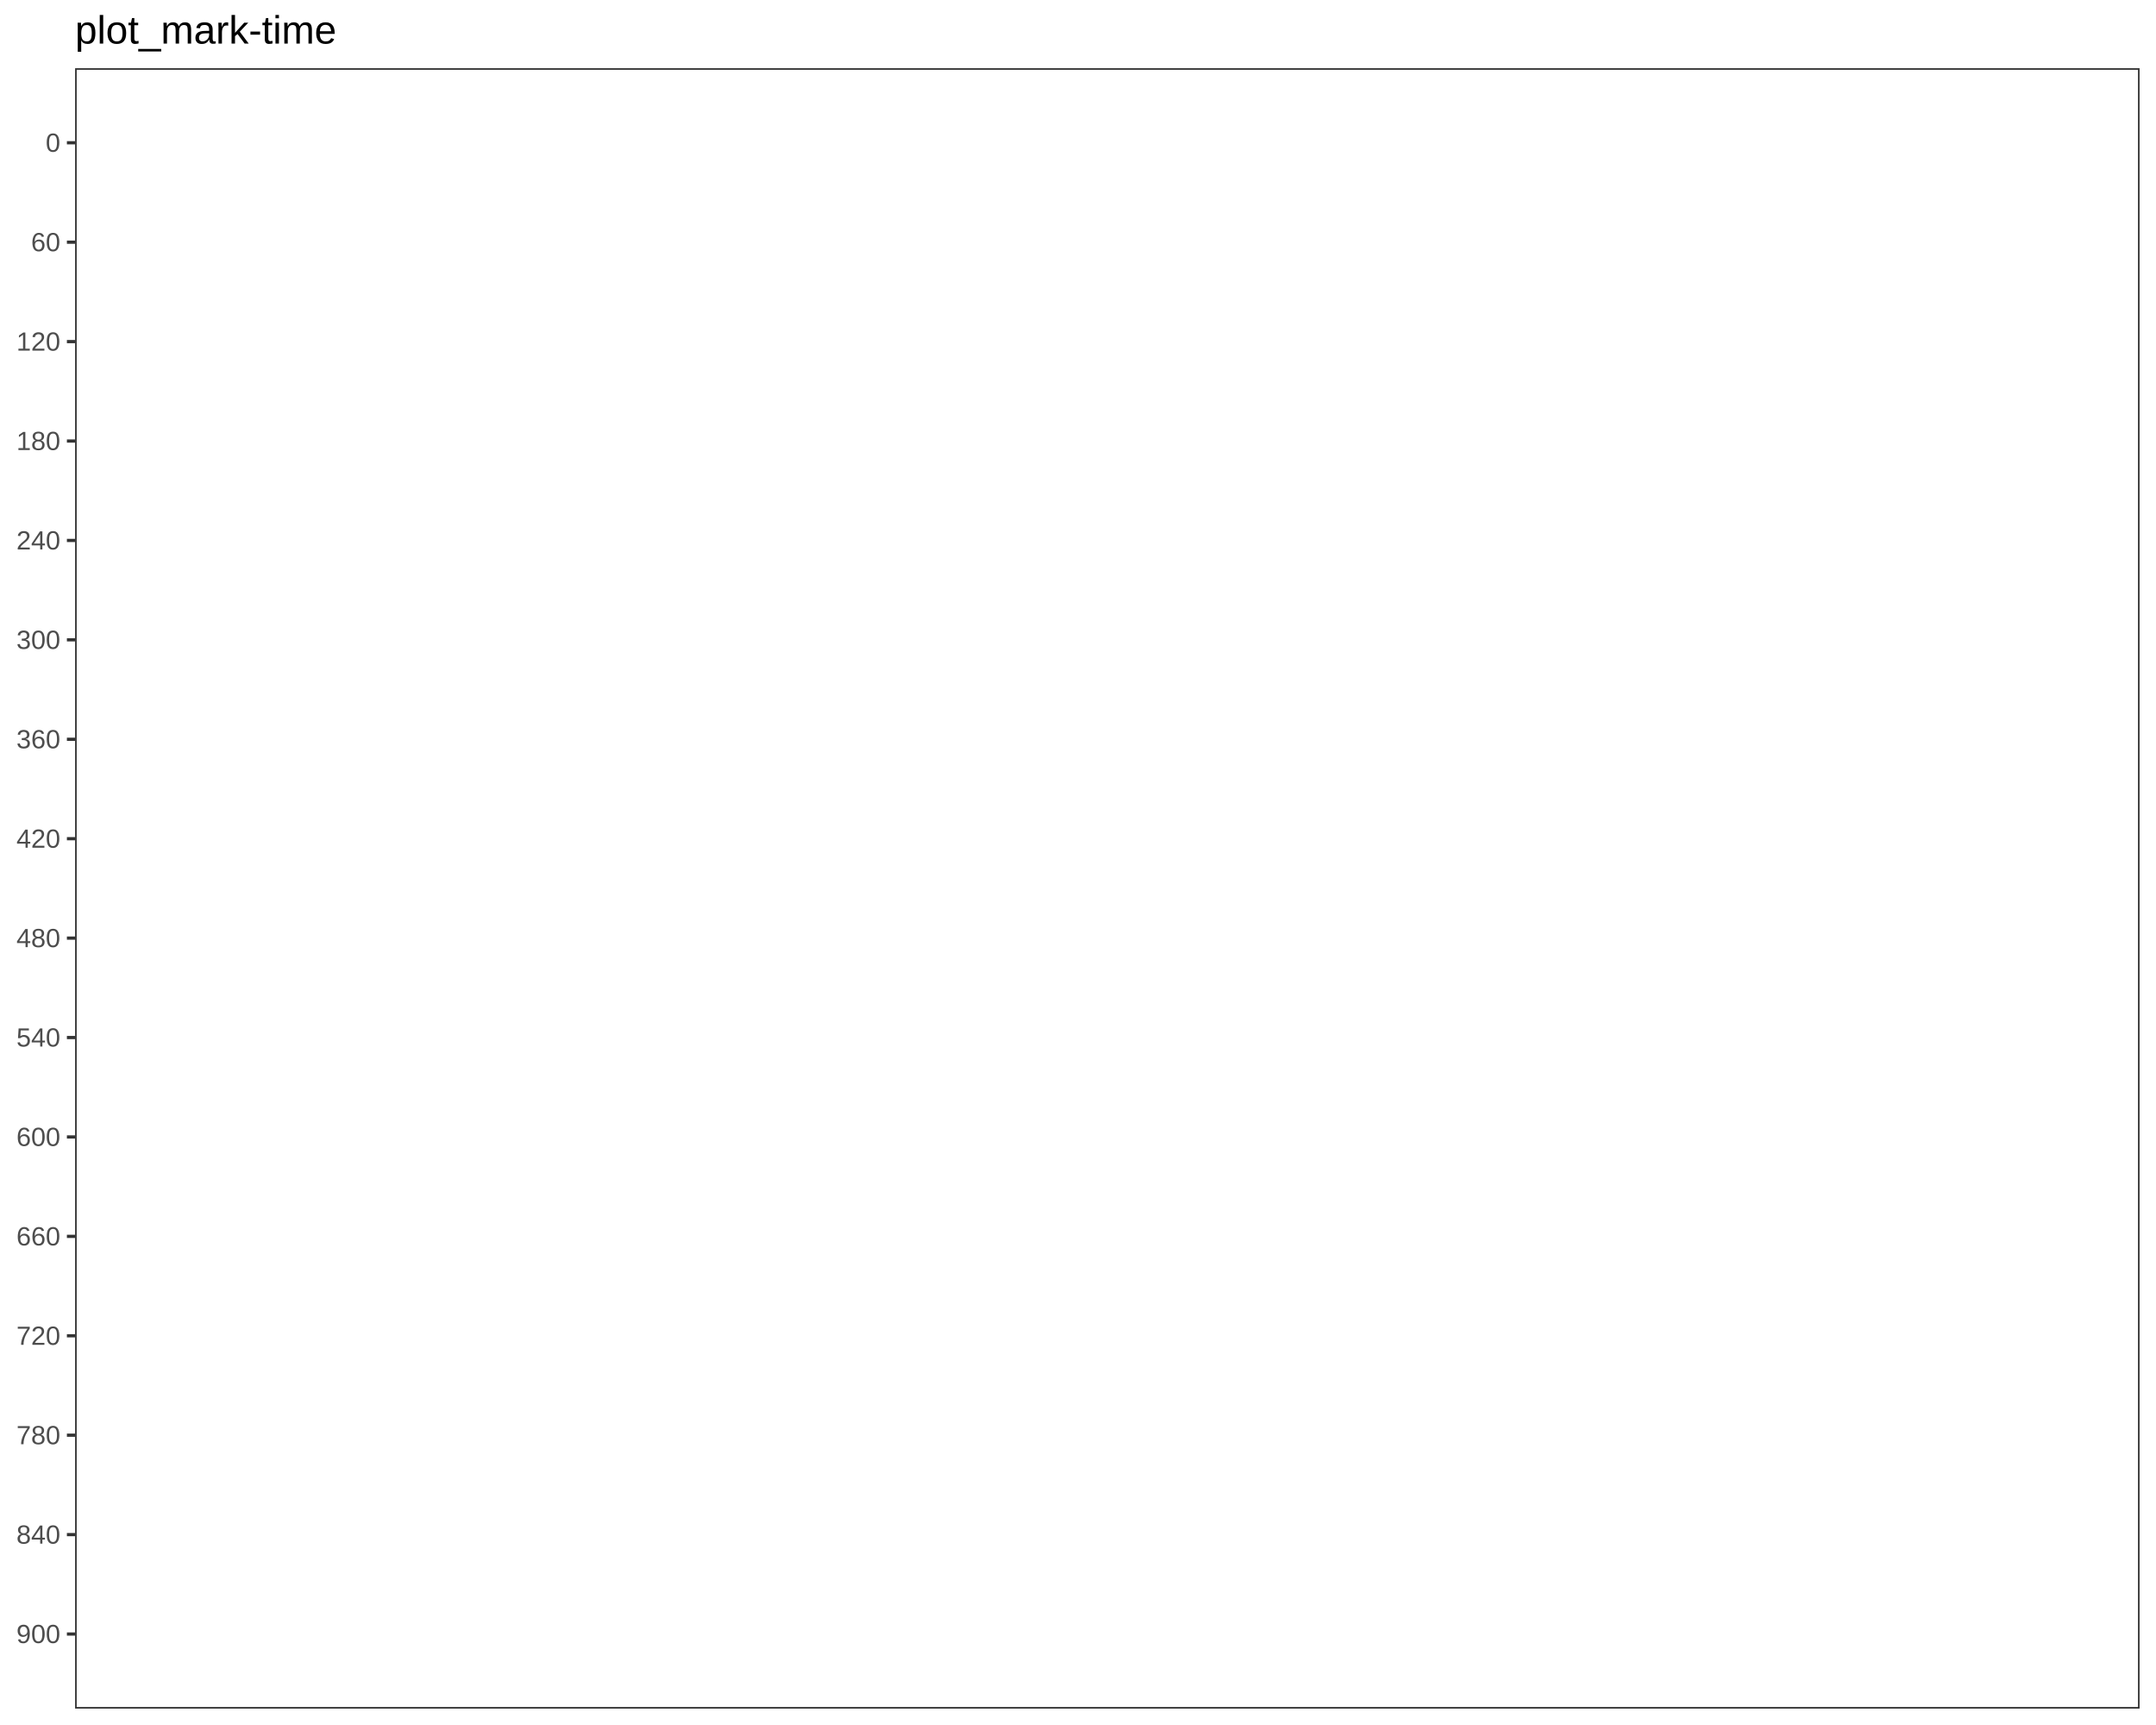
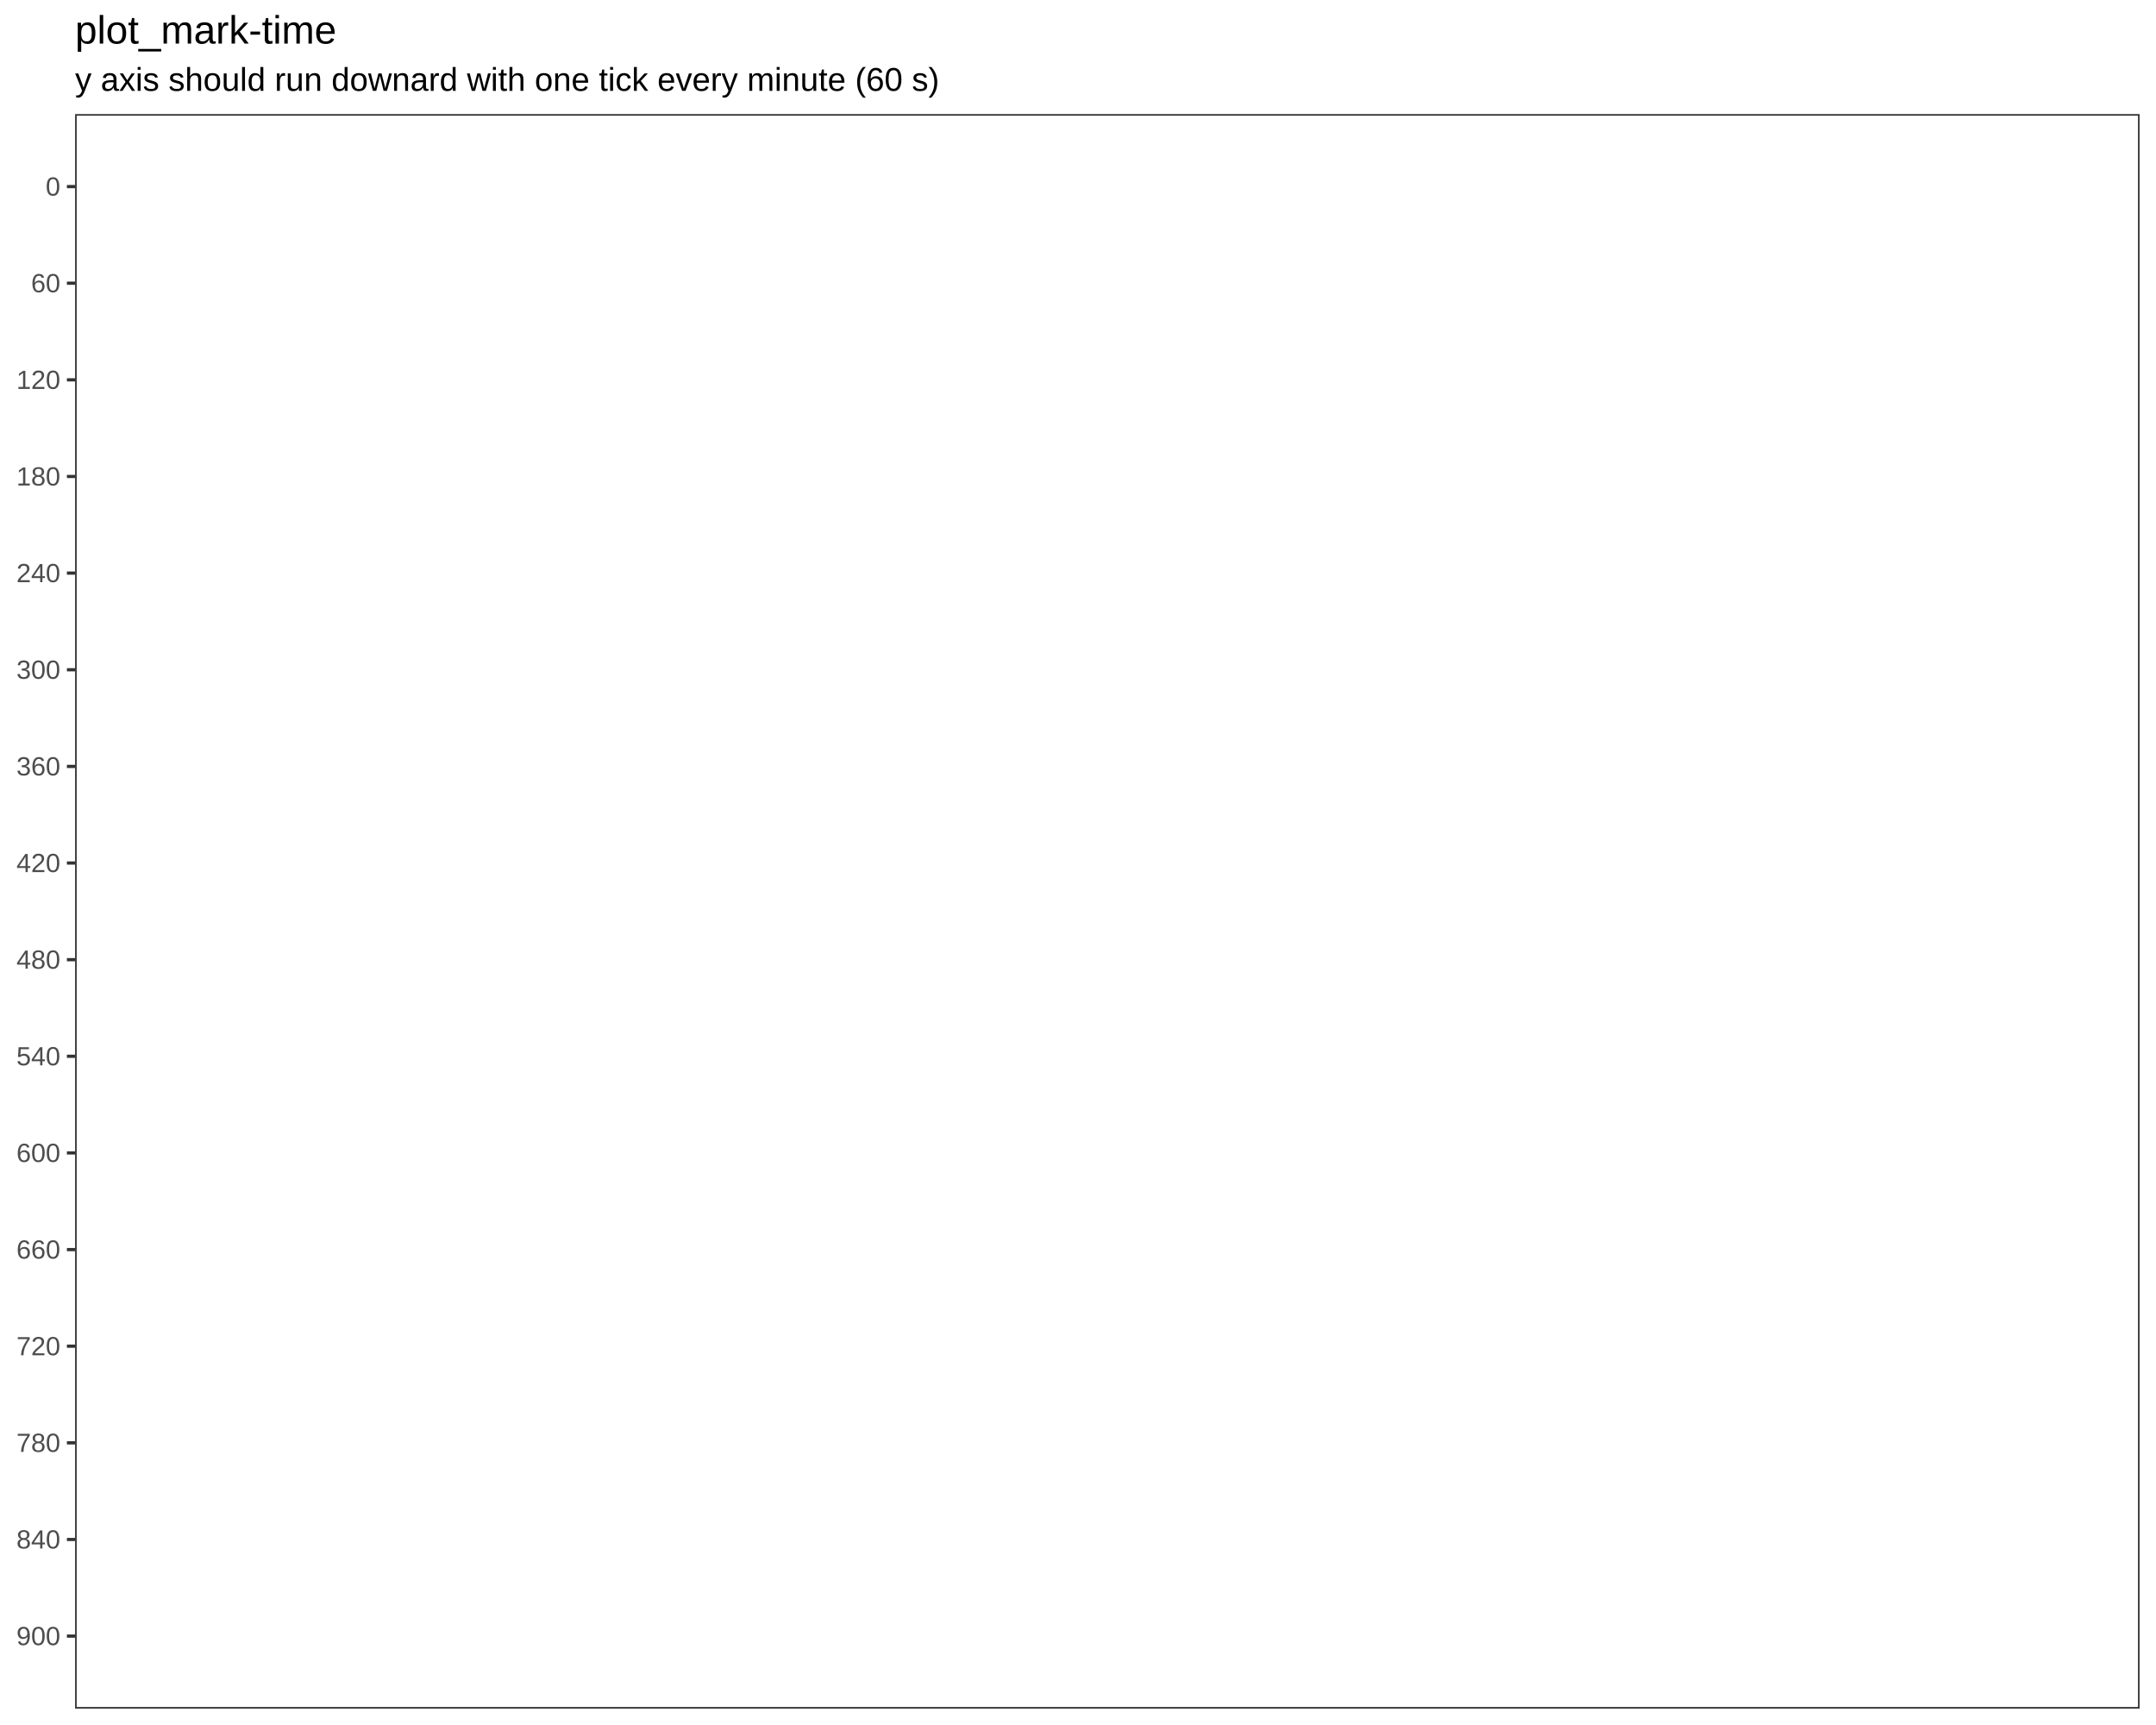
<svg xmlns="http://www.w3.org/2000/svg" viewBox="0 0 720.00 576.00">
  <defs>
    <style type="text/css">
    line, polyline, polygon, path, rect, circle {
      fill: none;
      stroke: #000000;
      stroke-linecap: round;
      stroke-linejoin: round;
      stroke-miterlimit: 10.00;
    }
  </style>
  </defs>
  <rect width="100%" height="100%" style="stroke: none; fill: #FFFFFF;" />
  <rect x="0.00" y="0.00" width="720.00" height="576.00" style="stroke-width: 1.07; stroke: #FFFFFF; fill: #FFFFFF;" />
  <defs>
-     <clipPath id="cpMjUuMDh8NzE0LjUyfDU3MC41MnwyMi43Nw==">
-       <rect x="25.08" y="22.77" width="689.44" height="547.75" />
+     <clipPath id="cpMjUuMDh8NzE0LjUyfDU3MC41MnwzOC4wOQ==">
+       <rect x="25.08" y="38.09" width="689.44" height="532.43" />
    </clipPath>
  </defs>
-   <rect x="25.08" y="22.77" width="689.44" height="547.75" style="stroke-width: 1.07; stroke: none; fill: #FFFFFF;" clip-path="url(#cpMjUuMDh8NzE0LjUyfDU3MC41MnwyMi43Nw==)" />
-   <rect x="25.08" y="22.77" width="689.44" height="547.75" style="stroke-width: 1.07; stroke: #333333;" clip-path="url(#cpMjUuMDh8NzE0LjUyfDU3MC41MnwyMi43Nw==)" />
+   <rect x="25.08" y="38.09" width="689.44" height="532.43" style="stroke-width: 1.07; stroke: none; fill: #FFFFFF;" clip-path="url(#cpMjUuMDh8NzE0LjUyfDU3MC41MnwzOC4wOQ==)" />
+   <rect x="25.08" y="38.09" width="689.44" height="532.43" style="stroke-width: 1.07; stroke: #333333;" clip-path="url(#cpMjUuMDh8NzE0LjUyfDU3MC41MnwzOC4wOQ==)" />
  <defs>
    <clipPath id="cpMC4wMHw3MjAuMDB8NTc2LjAwfDAuMDA=">
      <rect x="0.00" y="0.00" width="720.00" height="576.00" />
    </clipPath>
  </defs>
  <g clip-path="url(#cpMC4wMHw3MjAuMDB8NTc2LjAwfDAuMDA=)">
-     <text x="5.48" y="548.65" style="font-size: 8.80px; fill: #4D4D4D; font-family: Liberation Sans;" textLength="14.67px" lengthAdjust="spacingAndGlyphs">900</text>
+     <text x="5.48" y="549.34" style="font-size: 8.80px; fill: #4D4D4D; font-family: Liberation Sans;" textLength="14.67px" lengthAdjust="spacingAndGlyphs">900</text>
  </g>
  <g clip-path="url(#cpMC4wMHw3MjAuMDB8NTc2LjAwfDAuMDA=)">
-     <text x="5.48" y="515.45" style="font-size: 8.80px; fill: #4D4D4D; font-family: Liberation Sans;" textLength="14.67px" lengthAdjust="spacingAndGlyphs">840</text>
+     <text x="5.48" y="517.07" style="font-size: 8.80px; fill: #4D4D4D; font-family: Liberation Sans;" textLength="14.67px" lengthAdjust="spacingAndGlyphs">840</text>
  </g>
  <g clip-path="url(#cpMC4wMHw3MjAuMDB8NTc2LjAwfDAuMDA=)">
-     <text x="5.48" y="482.25" style="font-size: 8.80px; fill: #4D4D4D; font-family: Liberation Sans;" textLength="14.67px" lengthAdjust="spacingAndGlyphs">780</text>
+     <text x="5.48" y="484.81" style="font-size: 8.80px; fill: #4D4D4D; font-family: Liberation Sans;" textLength="14.67px" lengthAdjust="spacingAndGlyphs">780</text>
  </g>
  <g clip-path="url(#cpMC4wMHw3MjAuMDB8NTc2LjAwfDAuMDA=)">
-     <text x="5.48" y="449.06" style="font-size: 8.80px; fill: #4D4D4D; font-family: Liberation Sans;" textLength="14.67px" lengthAdjust="spacingAndGlyphs">720</text>
+     <text x="5.48" y="452.54" style="font-size: 8.80px; fill: #4D4D4D; font-family: Liberation Sans;" textLength="14.67px" lengthAdjust="spacingAndGlyphs">720</text>
  </g>
  <g clip-path="url(#cpMC4wMHw3MjAuMDB8NTc2LjAwfDAuMDA=)">
-     <text x="5.48" y="415.86" style="font-size: 8.80px; fill: #4D4D4D; font-family: Liberation Sans;" textLength="14.67px" lengthAdjust="spacingAndGlyphs">660</text>
+     <text x="5.48" y="420.27" style="font-size: 8.80px; fill: #4D4D4D; font-family: Liberation Sans;" textLength="14.67px" lengthAdjust="spacingAndGlyphs">660</text>
  </g>
  <g clip-path="url(#cpMC4wMHw3MjAuMDB8NTc2LjAwfDAuMDA=)">
-     <text x="5.48" y="382.66" style="font-size: 8.80px; fill: #4D4D4D; font-family: Liberation Sans;" textLength="14.67px" lengthAdjust="spacingAndGlyphs">600</text>
+     <text x="5.48" y="388.00" style="font-size: 8.80px; fill: #4D4D4D; font-family: Liberation Sans;" textLength="14.67px" lengthAdjust="spacingAndGlyphs">600</text>
  </g>
  <g clip-path="url(#cpMC4wMHw3MjAuMDB8NTc2LjAwfDAuMDA=)">
-     <text x="5.48" y="349.46" style="font-size: 8.80px; fill: #4D4D4D; font-family: Liberation Sans;" textLength="14.67px" lengthAdjust="spacingAndGlyphs">540</text>
+     <text x="5.48" y="355.73" style="font-size: 8.80px; fill: #4D4D4D; font-family: Liberation Sans;" textLength="14.67px" lengthAdjust="spacingAndGlyphs">540</text>
  </g>
  <g clip-path="url(#cpMC4wMHw3MjAuMDB8NTc2LjAwfDAuMDA=)">
-     <text x="5.48" y="316.27" style="font-size: 8.80px; fill: #4D4D4D; font-family: Liberation Sans;" textLength="14.67px" lengthAdjust="spacingAndGlyphs">480</text>
+     <text x="5.48" y="323.47" style="font-size: 8.80px; fill: #4D4D4D; font-family: Liberation Sans;" textLength="14.67px" lengthAdjust="spacingAndGlyphs">480</text>
  </g>
  <g clip-path="url(#cpMC4wMHw3MjAuMDB8NTc2LjAwfDAuMDA=)">
-     <text x="5.48" y="283.07" style="font-size: 8.80px; fill: #4D4D4D; font-family: Liberation Sans;" textLength="14.67px" lengthAdjust="spacingAndGlyphs">420</text>
+     <text x="5.48" y="291.20" style="font-size: 8.80px; fill: #4D4D4D; font-family: Liberation Sans;" textLength="14.67px" lengthAdjust="spacingAndGlyphs">420</text>
  </g>
  <g clip-path="url(#cpMC4wMHw3MjAuMDB8NTc2LjAwfDAuMDA=)">
-     <text x="5.48" y="249.87" style="font-size: 8.80px; fill: #4D4D4D; font-family: Liberation Sans;" textLength="14.67px" lengthAdjust="spacingAndGlyphs">360</text>
+     <text x="5.48" y="258.93" style="font-size: 8.80px; fill: #4D4D4D; font-family: Liberation Sans;" textLength="14.67px" lengthAdjust="spacingAndGlyphs">360</text>
  </g>
  <g clip-path="url(#cpMC4wMHw3MjAuMDB8NTc2LjAwfDAuMDA=)">
-     <text x="5.48" y="216.68" style="font-size: 8.80px; fill: #4D4D4D; font-family: Liberation Sans;" textLength="14.67px" lengthAdjust="spacingAndGlyphs">300</text>
+     <text x="5.48" y="226.66" style="font-size: 8.80px; fill: #4D4D4D; font-family: Liberation Sans;" textLength="14.67px" lengthAdjust="spacingAndGlyphs">300</text>
  </g>
  <g clip-path="url(#cpMC4wMHw3MjAuMDB8NTc2LjAwfDAuMDA=)">
-     <text x="5.48" y="183.48" style="font-size: 8.80px; fill: #4D4D4D; font-family: Liberation Sans;" textLength="14.67px" lengthAdjust="spacingAndGlyphs">240</text>
+     <text x="5.48" y="194.39" style="font-size: 8.80px; fill: #4D4D4D; font-family: Liberation Sans;" textLength="14.67px" lengthAdjust="spacingAndGlyphs">240</text>
  </g>
  <g clip-path="url(#cpMC4wMHw3MjAuMDB8NTc2LjAwfDAuMDA=)">
-     <text x="5.48" y="150.28" style="font-size: 8.80px; fill: #4D4D4D; font-family: Liberation Sans;" textLength="14.67px" lengthAdjust="spacingAndGlyphs">180</text>
+     <text x="5.48" y="162.12" style="font-size: 8.80px; fill: #4D4D4D; font-family: Liberation Sans;" textLength="14.67px" lengthAdjust="spacingAndGlyphs">180</text>
  </g>
  <g clip-path="url(#cpMC4wMHw3MjAuMDB8NTc2LjAwfDAuMDA=)">
-     <text x="5.48" y="117.09" style="font-size: 8.80px; fill: #4D4D4D; font-family: Liberation Sans;" textLength="14.67px" lengthAdjust="spacingAndGlyphs">120</text>
+     <text x="5.48" y="129.86" style="font-size: 8.80px; fill: #4D4D4D; font-family: Liberation Sans;" textLength="14.67px" lengthAdjust="spacingAndGlyphs">120</text>
  </g>
  <g clip-path="url(#cpMC4wMHw3MjAuMDB8NTc2LjAwfDAuMDA=)">
-     <text x="10.37" y="83.89" style="font-size: 8.80px; fill: #4D4D4D; font-family: Liberation Sans;" textLength="9.78px" lengthAdjust="spacingAndGlyphs">60</text>
+     <text x="10.37" y="97.59" style="font-size: 8.80px; fill: #4D4D4D; font-family: Liberation Sans;" textLength="9.78px" lengthAdjust="spacingAndGlyphs">60</text>
  </g>
  <g clip-path="url(#cpMC4wMHw3MjAuMDB8NTc2LjAwfDAuMDA=)">
-     <text x="15.26" y="50.69" style="font-size: 8.80px; fill: #4D4D4D; font-family: Liberation Sans;" textLength="4.89px" lengthAdjust="spacingAndGlyphs">0</text>
+     <text x="15.26" y="65.32" style="font-size: 8.80px; fill: #4D4D4D; font-family: Liberation Sans;" textLength="4.89px" lengthAdjust="spacingAndGlyphs">0</text>
  </g>
-   <polyline points="22.34,545.62 25.08,545.62 " style="stroke-width: 1.07; stroke: #333333; stroke-linecap: butt;" clip-path="url(#cpMC4wMHw3MjAuMDB8NTc2LjAwfDAuMDA=)" />
-   <polyline points="22.34,512.43 25.08,512.43 " style="stroke-width: 1.07; stroke: #333333; stroke-linecap: butt;" clip-path="url(#cpMC4wMHw3MjAuMDB8NTc2LjAwfDAuMDA=)" />
-   <polyline points="22.34,479.23 25.08,479.23 " style="stroke-width: 1.07; stroke: #333333; stroke-linecap: butt;" clip-path="url(#cpMC4wMHw3MjAuMDB8NTc2LjAwfDAuMDA=)" />
-   <polyline points="22.34,446.03 25.08,446.03 " style="stroke-width: 1.07; stroke: #333333; stroke-linecap: butt;" clip-path="url(#cpMC4wMHw3MjAuMDB8NTc2LjAwfDAuMDA=)" />
-   <polyline points="22.34,412.84 25.08,412.84 " style="stroke-width: 1.07; stroke: #333333; stroke-linecap: butt;" clip-path="url(#cpMC4wMHw3MjAuMDB8NTc2LjAwfDAuMDA=)" />
-   <polyline points="22.34,379.64 25.08,379.64 " style="stroke-width: 1.07; stroke: #333333; stroke-linecap: butt;" clip-path="url(#cpMC4wMHw3MjAuMDB8NTc2LjAwfDAuMDA=)" />
-   <polyline points="22.34,346.44 25.08,346.44 " style="stroke-width: 1.07; stroke: #333333; stroke-linecap: butt;" clip-path="url(#cpMC4wMHw3MjAuMDB8NTc2LjAwfDAuMDA=)" />
-   <polyline points="22.34,313.24 25.08,313.24 " style="stroke-width: 1.07; stroke: #333333; stroke-linecap: butt;" clip-path="url(#cpMC4wMHw3MjAuMDB8NTc2LjAwfDAuMDA=)" />
-   <polyline points="22.34,280.05 25.08,280.05 " style="stroke-width: 1.07; stroke: #333333; stroke-linecap: butt;" clip-path="url(#cpMC4wMHw3MjAuMDB8NTc2LjAwfDAuMDA=)" />
-   <polyline points="22.34,246.85 25.08,246.85 " style="stroke-width: 1.07; stroke: #333333; stroke-linecap: butt;" clip-path="url(#cpMC4wMHw3MjAuMDB8NTc2LjAwfDAuMDA=)" />
-   <polyline points="22.34,213.65 25.08,213.65 " style="stroke-width: 1.07; stroke: #333333; stroke-linecap: butt;" clip-path="url(#cpMC4wMHw3MjAuMDB8NTc2LjAwfDAuMDA=)" />
-   <polyline points="22.34,180.46 25.08,180.46 " style="stroke-width: 1.07; stroke: #333333; stroke-linecap: butt;" clip-path="url(#cpMC4wMHw3MjAuMDB8NTc2LjAwfDAuMDA=)" />
-   <polyline points="22.34,147.26 25.08,147.26 " style="stroke-width: 1.07; stroke: #333333; stroke-linecap: butt;" clip-path="url(#cpMC4wMHw3MjAuMDB8NTc2LjAwfDAuMDA=)" />
-   <polyline points="22.34,114.06 25.08,114.06 " style="stroke-width: 1.07; stroke: #333333; stroke-linecap: butt;" clip-path="url(#cpMC4wMHw3MjAuMDB8NTc2LjAwfDAuMDA=)" />
-   <polyline points="22.34,80.87 25.08,80.87 " style="stroke-width: 1.07; stroke: #333333; stroke-linecap: butt;" clip-path="url(#cpMC4wMHw3MjAuMDB8NTc2LjAwfDAuMDA=)" />
-   <polyline points="22.34,47.67 25.08,47.67 " style="stroke-width: 1.07; stroke: #333333; stroke-linecap: butt;" clip-path="url(#cpMC4wMHw3MjAuMDB8NTc2LjAwfDAuMDA=)" />
+   <polyline points="22.34,546.32 25.08,546.32 " style="stroke-width: 1.07; stroke: #333333; stroke-linecap: butt;" clip-path="url(#cpMC4wMHw3MjAuMDB8NTc2LjAwfDAuMDA=)" />
+   <polyline points="22.34,514.05 25.08,514.05 " style="stroke-width: 1.07; stroke: #333333; stroke-linecap: butt;" clip-path="url(#cpMC4wMHw3MjAuMDB8NTc2LjAwfDAuMDA=)" />
+   <polyline points="22.34,481.78 25.08,481.78 " style="stroke-width: 1.07; stroke: #333333; stroke-linecap: butt;" clip-path="url(#cpMC4wMHw3MjAuMDB8NTc2LjAwfDAuMDA=)" />
+   <polyline points="22.34,449.51 25.08,449.51 " style="stroke-width: 1.07; stroke: #333333; stroke-linecap: butt;" clip-path="url(#cpMC4wMHw3MjAuMDB8NTc2LjAwfDAuMDA=)" />
+   <polyline points="22.34,417.25 25.08,417.25 " style="stroke-width: 1.07; stroke: #333333; stroke-linecap: butt;" clip-path="url(#cpMC4wMHw3MjAuMDB8NTc2LjAwfDAuMDA=)" />
+   <polyline points="22.34,384.98 25.08,384.98 " style="stroke-width: 1.07; stroke: #333333; stroke-linecap: butt;" clip-path="url(#cpMC4wMHw3MjAuMDB8NTc2LjAwfDAuMDA=)" />
+   <polyline points="22.34,352.71 25.08,352.71 " style="stroke-width: 1.07; stroke: #333333; stroke-linecap: butt;" clip-path="url(#cpMC4wMHw3MjAuMDB8NTc2LjAwfDAuMDA=)" />
+   <polyline points="22.34,320.44 25.08,320.44 " style="stroke-width: 1.07; stroke: #333333; stroke-linecap: butt;" clip-path="url(#cpMC4wMHw3MjAuMDB8NTc2LjAwfDAuMDA=)" />
+   <polyline points="22.34,288.17 25.08,288.17 " style="stroke-width: 1.07; stroke: #333333; stroke-linecap: butt;" clip-path="url(#cpMC4wMHw3MjAuMDB8NTc2LjAwfDAuMDA=)" />
+   <polyline points="22.34,255.91 25.08,255.91 " style="stroke-width: 1.07; stroke: #333333; stroke-linecap: butt;" clip-path="url(#cpMC4wMHw3MjAuMDB8NTc2LjAwfDAuMDA=)" />
+   <polyline points="22.34,223.64 25.08,223.64 " style="stroke-width: 1.07; stroke: #333333; stroke-linecap: butt;" clip-path="url(#cpMC4wMHw3MjAuMDB8NTc2LjAwfDAuMDA=)" />
+   <polyline points="22.34,191.37 25.08,191.37 " style="stroke-width: 1.07; stroke: #333333; stroke-linecap: butt;" clip-path="url(#cpMC4wMHw3MjAuMDB8NTc2LjAwfDAuMDA=)" />
+   <polyline points="22.34,159.10 25.08,159.10 " style="stroke-width: 1.07; stroke: #333333; stroke-linecap: butt;" clip-path="url(#cpMC4wMHw3MjAuMDB8NTc2LjAwfDAuMDA=)" />
+   <polyline points="22.34,126.83 25.08,126.83 " style="stroke-width: 1.07; stroke: #333333; stroke-linecap: butt;" clip-path="url(#cpMC4wMHw3MjAuMDB8NTc2LjAwfDAuMDA=)" />
+   <polyline points="22.34,94.56 25.08,94.56 " style="stroke-width: 1.07; stroke: #333333; stroke-linecap: butt;" clip-path="url(#cpMC4wMHw3MjAuMDB8NTc2LjAwfDAuMDA=)" />
+   <polyline points="22.34,62.30 25.08,62.30 " style="stroke-width: 1.07; stroke: #333333; stroke-linecap: butt;" clip-path="url(#cpMC4wMHw3MjAuMDB8NTc2LjAwfDAuMDA=)" />
+   <g clip-path="url(#cpMC4wMHw3MjAuMDB8NTc2LjAwfDAuMDA=)">
+     <text x="25.08" y="30.33" style="font-size: 11.00px; font-family: Liberation Sans;" textLength="288.75px" lengthAdjust="spacingAndGlyphs">y axis should run downard with one tick every minute (60 s)</text>
+   </g>
  <g clip-path="url(#cpMC4wMHw3MjAuMDB8NTc2LjAwfDAuMDA=)">
    <text x="25.08" y="14.56" style="font-size: 13.20px; font-family: Liberation Sans;" textLength="87.17px" lengthAdjust="spacingAndGlyphs">plot_mark-time</text>
  </g>
</svg>
